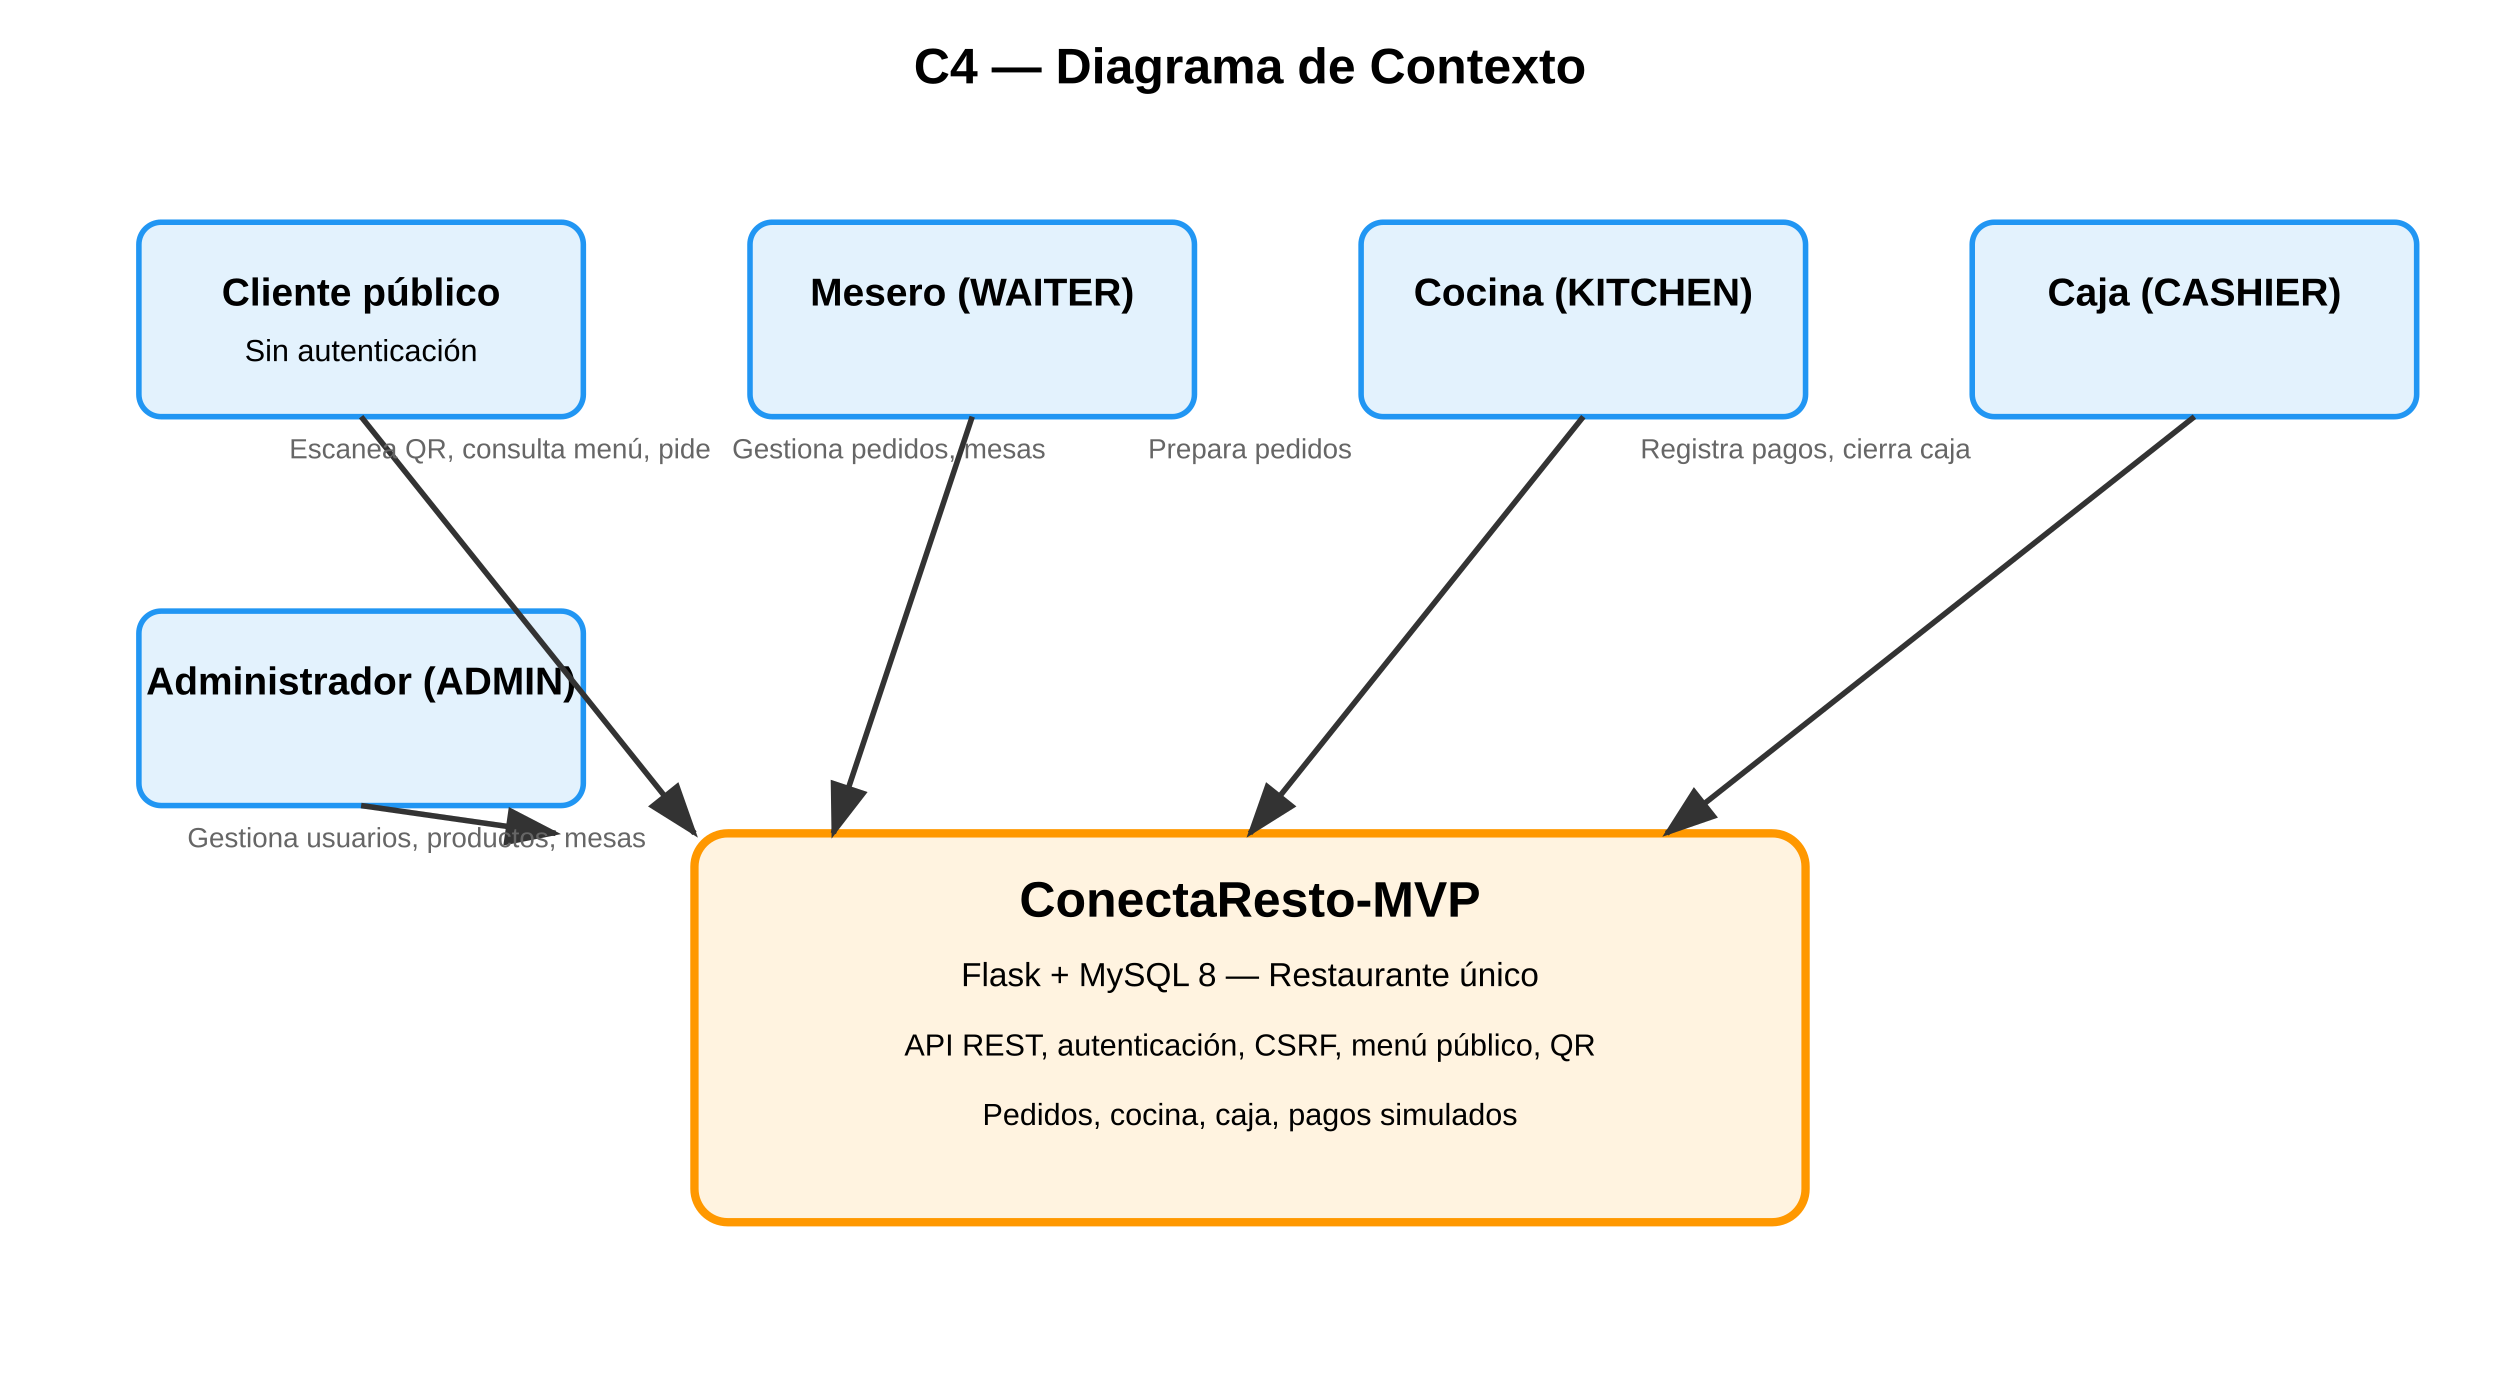
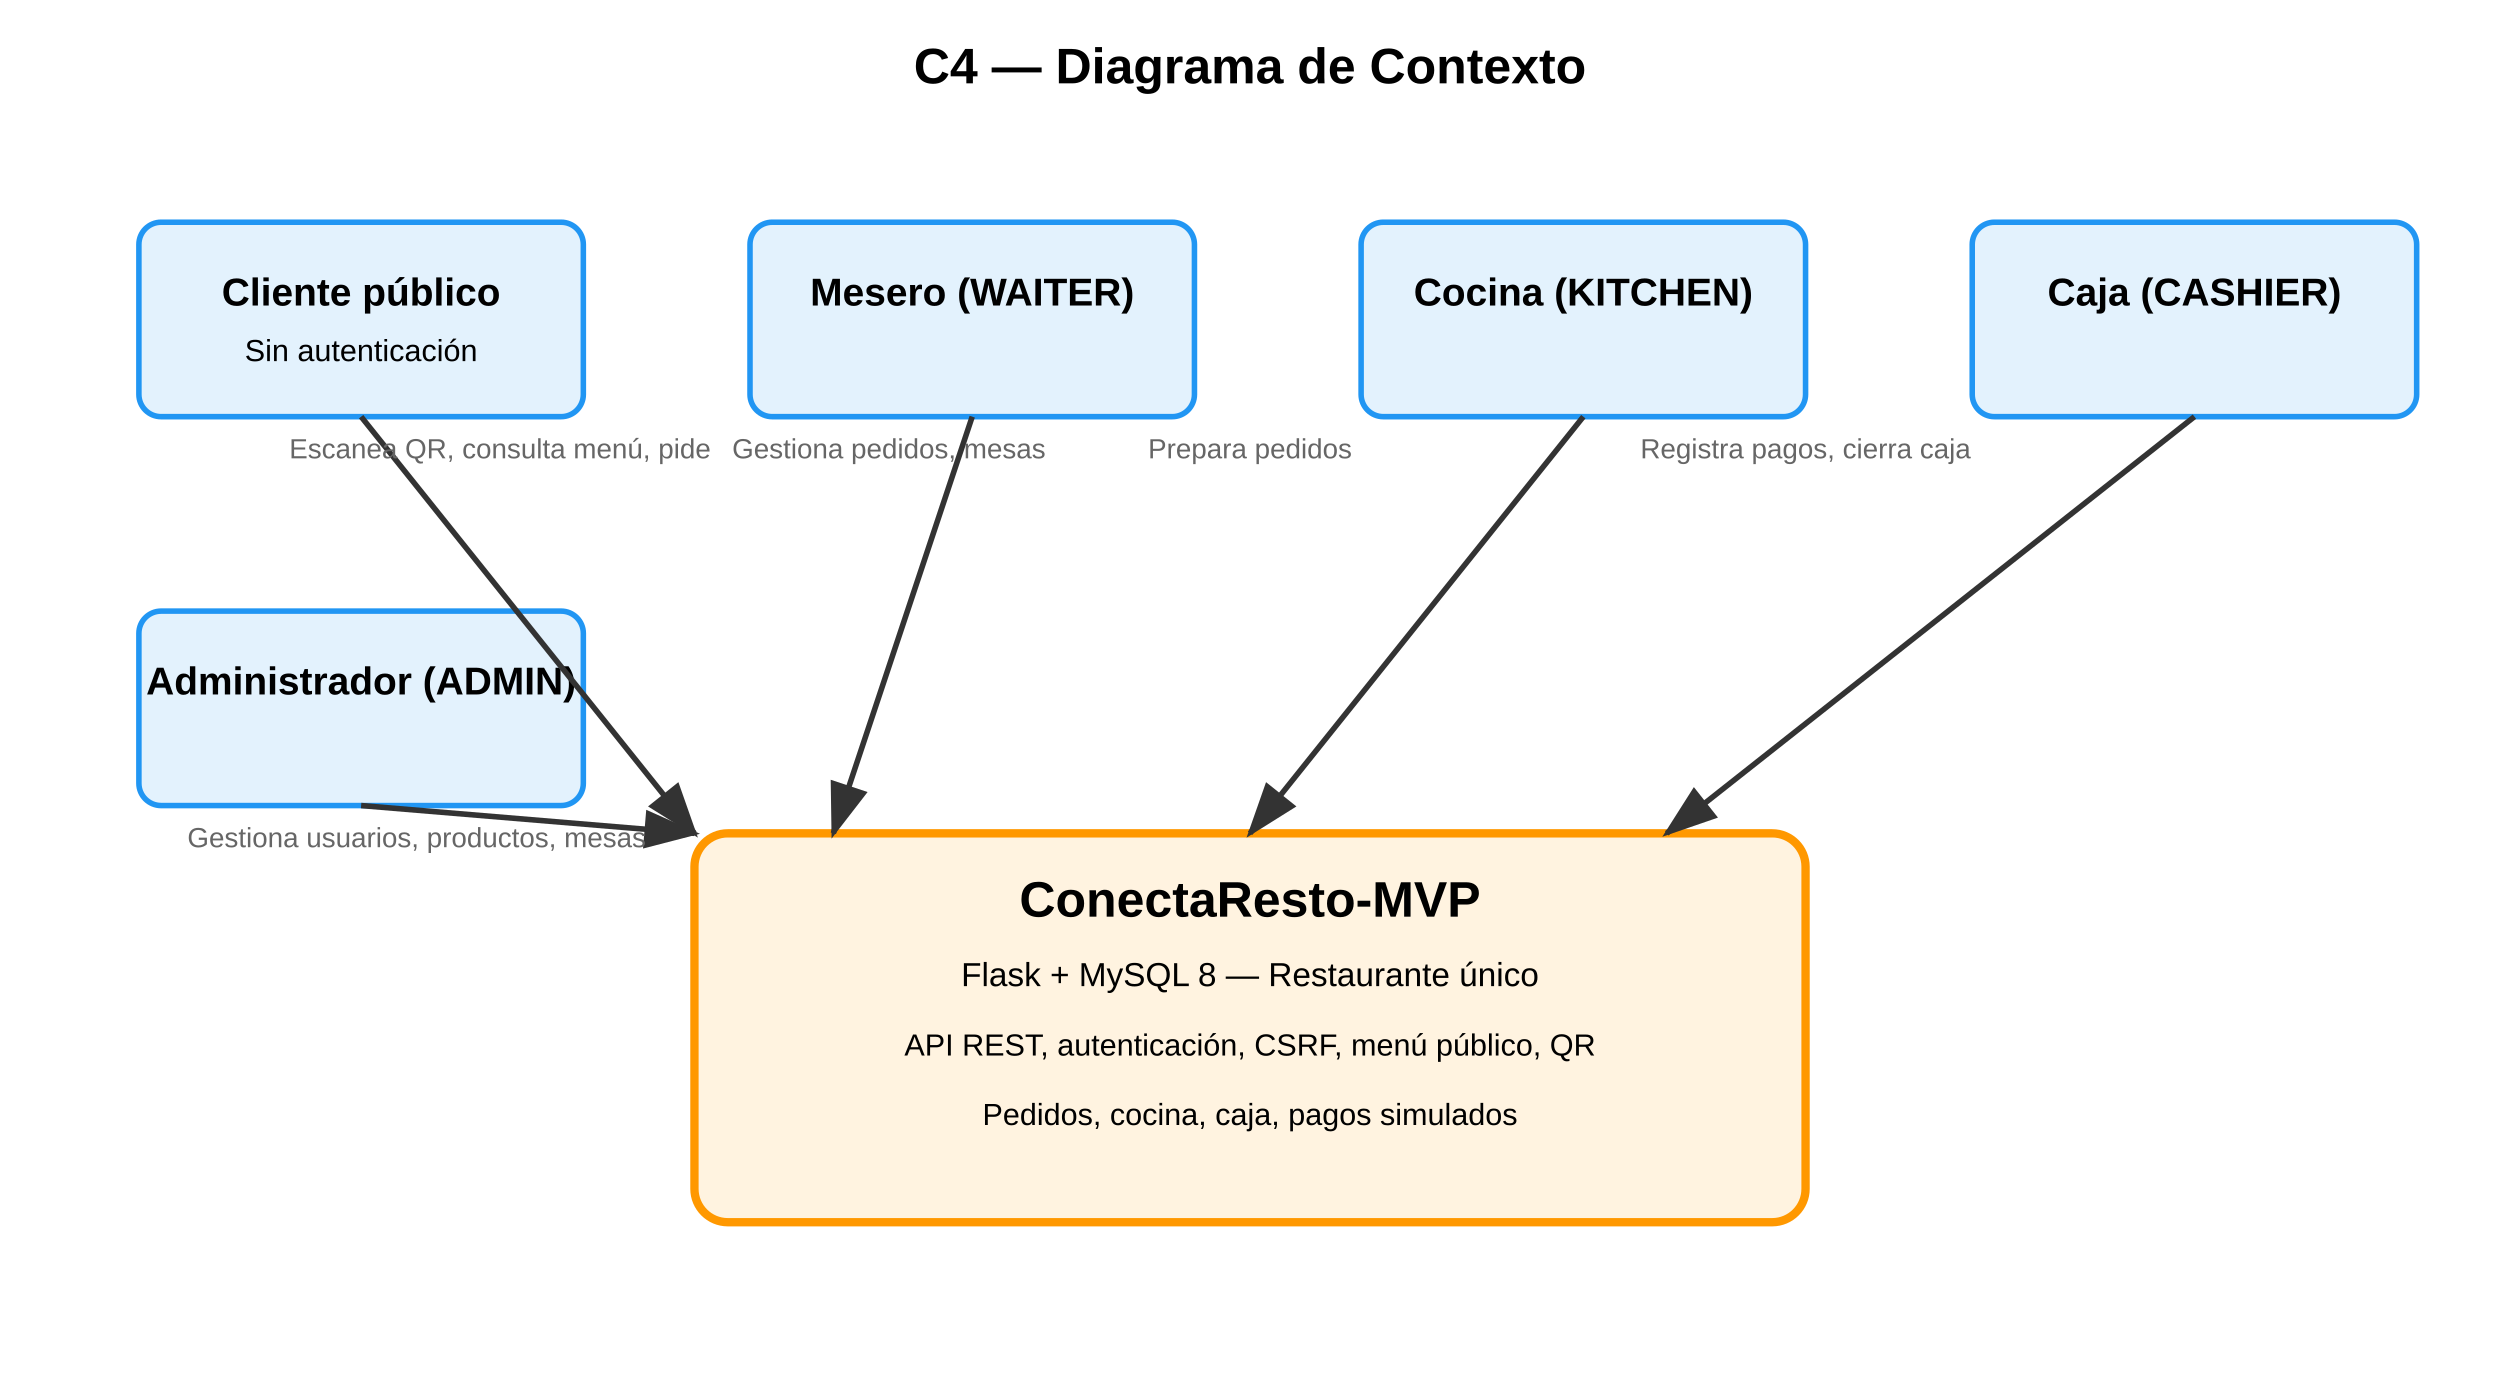
<svg xmlns="http://www.w3.org/2000/svg" width="900" height="500" viewBox="0 0 900 500">
  <defs>
    <marker id="arrow" markerWidth="10" markerHeight="7" refX="9" refY="3.5" orient="auto">
      <polygon points="0 0, 10 3.5, 0 7" fill="#333333" />
    </marker>
  </defs>
  <text x="450" y="30" font-family="Arial" font-size="18" font-weight="bold" text-anchor="middle">C4 — Diagrama de Contexto</text>
  <rect x="50" y="80" width="160" height="70" fill="#e3f2fd" stroke="#2196f3" stroke-width="2" rx="8" />
  <text x="130" y="110" font-family="Arial" font-size="14" font-weight="bold" text-anchor="middle">Cliente público</text>
  <text x="130" y="130" font-family="Arial" font-size="11" text-anchor="middle">Sin autenticación</text>
  <rect x="270" y="80" width="160" height="70" fill="#e3f2fd" stroke="#2196f3" stroke-width="2" rx="8" />
  <text x="350" y="110" font-family="Arial" font-size="14" font-weight="bold" text-anchor="middle">Mesero (WAITER)</text>
  <rect x="490" y="80" width="160" height="70" fill="#e3f2fd" stroke="#2196f3" stroke-width="2" rx="8" />
  <text x="570" y="110" font-family="Arial" font-size="14" font-weight="bold" text-anchor="middle">Cocina (KITCHEN)</text>
  <rect x="710" y="80" width="160" height="70" fill="#e3f2fd" stroke="#2196f3" stroke-width="2" rx="8" />
  <text x="790" y="110" font-family="Arial" font-size="14" font-weight="bold" text-anchor="middle">Caja (CASHIER)</text>
  <rect x="50" y="220" width="160" height="70" fill="#e3f2fd" stroke="#2196f3" stroke-width="2" rx="8" />
  <text x="130" y="250" font-family="Arial" font-size="14" font-weight="bold" text-anchor="middle">Administrador (ADMIN)</text>
  <rect x="250" y="300" width="400" height="140" fill="#fff3e0" stroke="#ff9800" stroke-width="3" rx="12" />
  <text x="450" y="330" font-family="Arial" font-size="18" font-weight="bold" text-anchor="middle">ConectaResto-MVP</text>
  <text x="450" y="355" font-family="Arial" font-size="12" text-anchor="middle">Flask + MySQL 8 — Restaurante único</text>
  <text x="450" y="380" font-family="Arial" font-size="11" text-anchor="middle">API REST, autenticación, CSRF, menú público, QR</text>
  <text x="450" y="405" font-family="Arial" font-size="11" text-anchor="middle">Pedidos, cocina, caja, pagos simulados</text>
  <line x1="130" y1="150" x2="250" y2="300" stroke="#333333" stroke-width="2" marker-end="url(#arrow)" />
  <line x1="350" y1="150" x2="300" y2="300" stroke="#333333" stroke-width="2" marker-end="url(#arrow)" />
  <line x1="570" y1="150" x2="450" y2="300" stroke="#333333" stroke-width="2" marker-end="url(#arrow)" />
  <line x1="790" y1="150" x2="600" y2="300" stroke="#333333" stroke-width="2" marker-end="url(#arrow)" />
-   <line x1="130" y1="290" x2="200" y2="300" stroke="#333333" stroke-width="2" marker-end="url(#arrow)" />
+   <line x1="130" y1="290" x2="250" y2="300" stroke="#333333" stroke-width="2" marker-end="url(#arrow)" />
  <text x="180" y="165" font-family="Arial" font-size="10" fill="#666666" text-anchor="middle">Escanea QR, consulta menú, pide</text>
  <text x="320" y="165" font-family="Arial" font-size="10" fill="#666666" text-anchor="middle">Gestiona pedidos, mesas</text>
  <text x="450" y="165" font-family="Arial" font-size="10" fill="#666666" text-anchor="middle">Prepara pedidos</text>
  <text x="650" y="165" font-family="Arial" font-size="10" fill="#666666" text-anchor="middle">Registra pagos, cierra caja</text>
  <text x="150" y="305" font-family="Arial" font-size="10" fill="#666666" text-anchor="middle">Gestiona usuarios, productos, mesas</text>
</svg>
